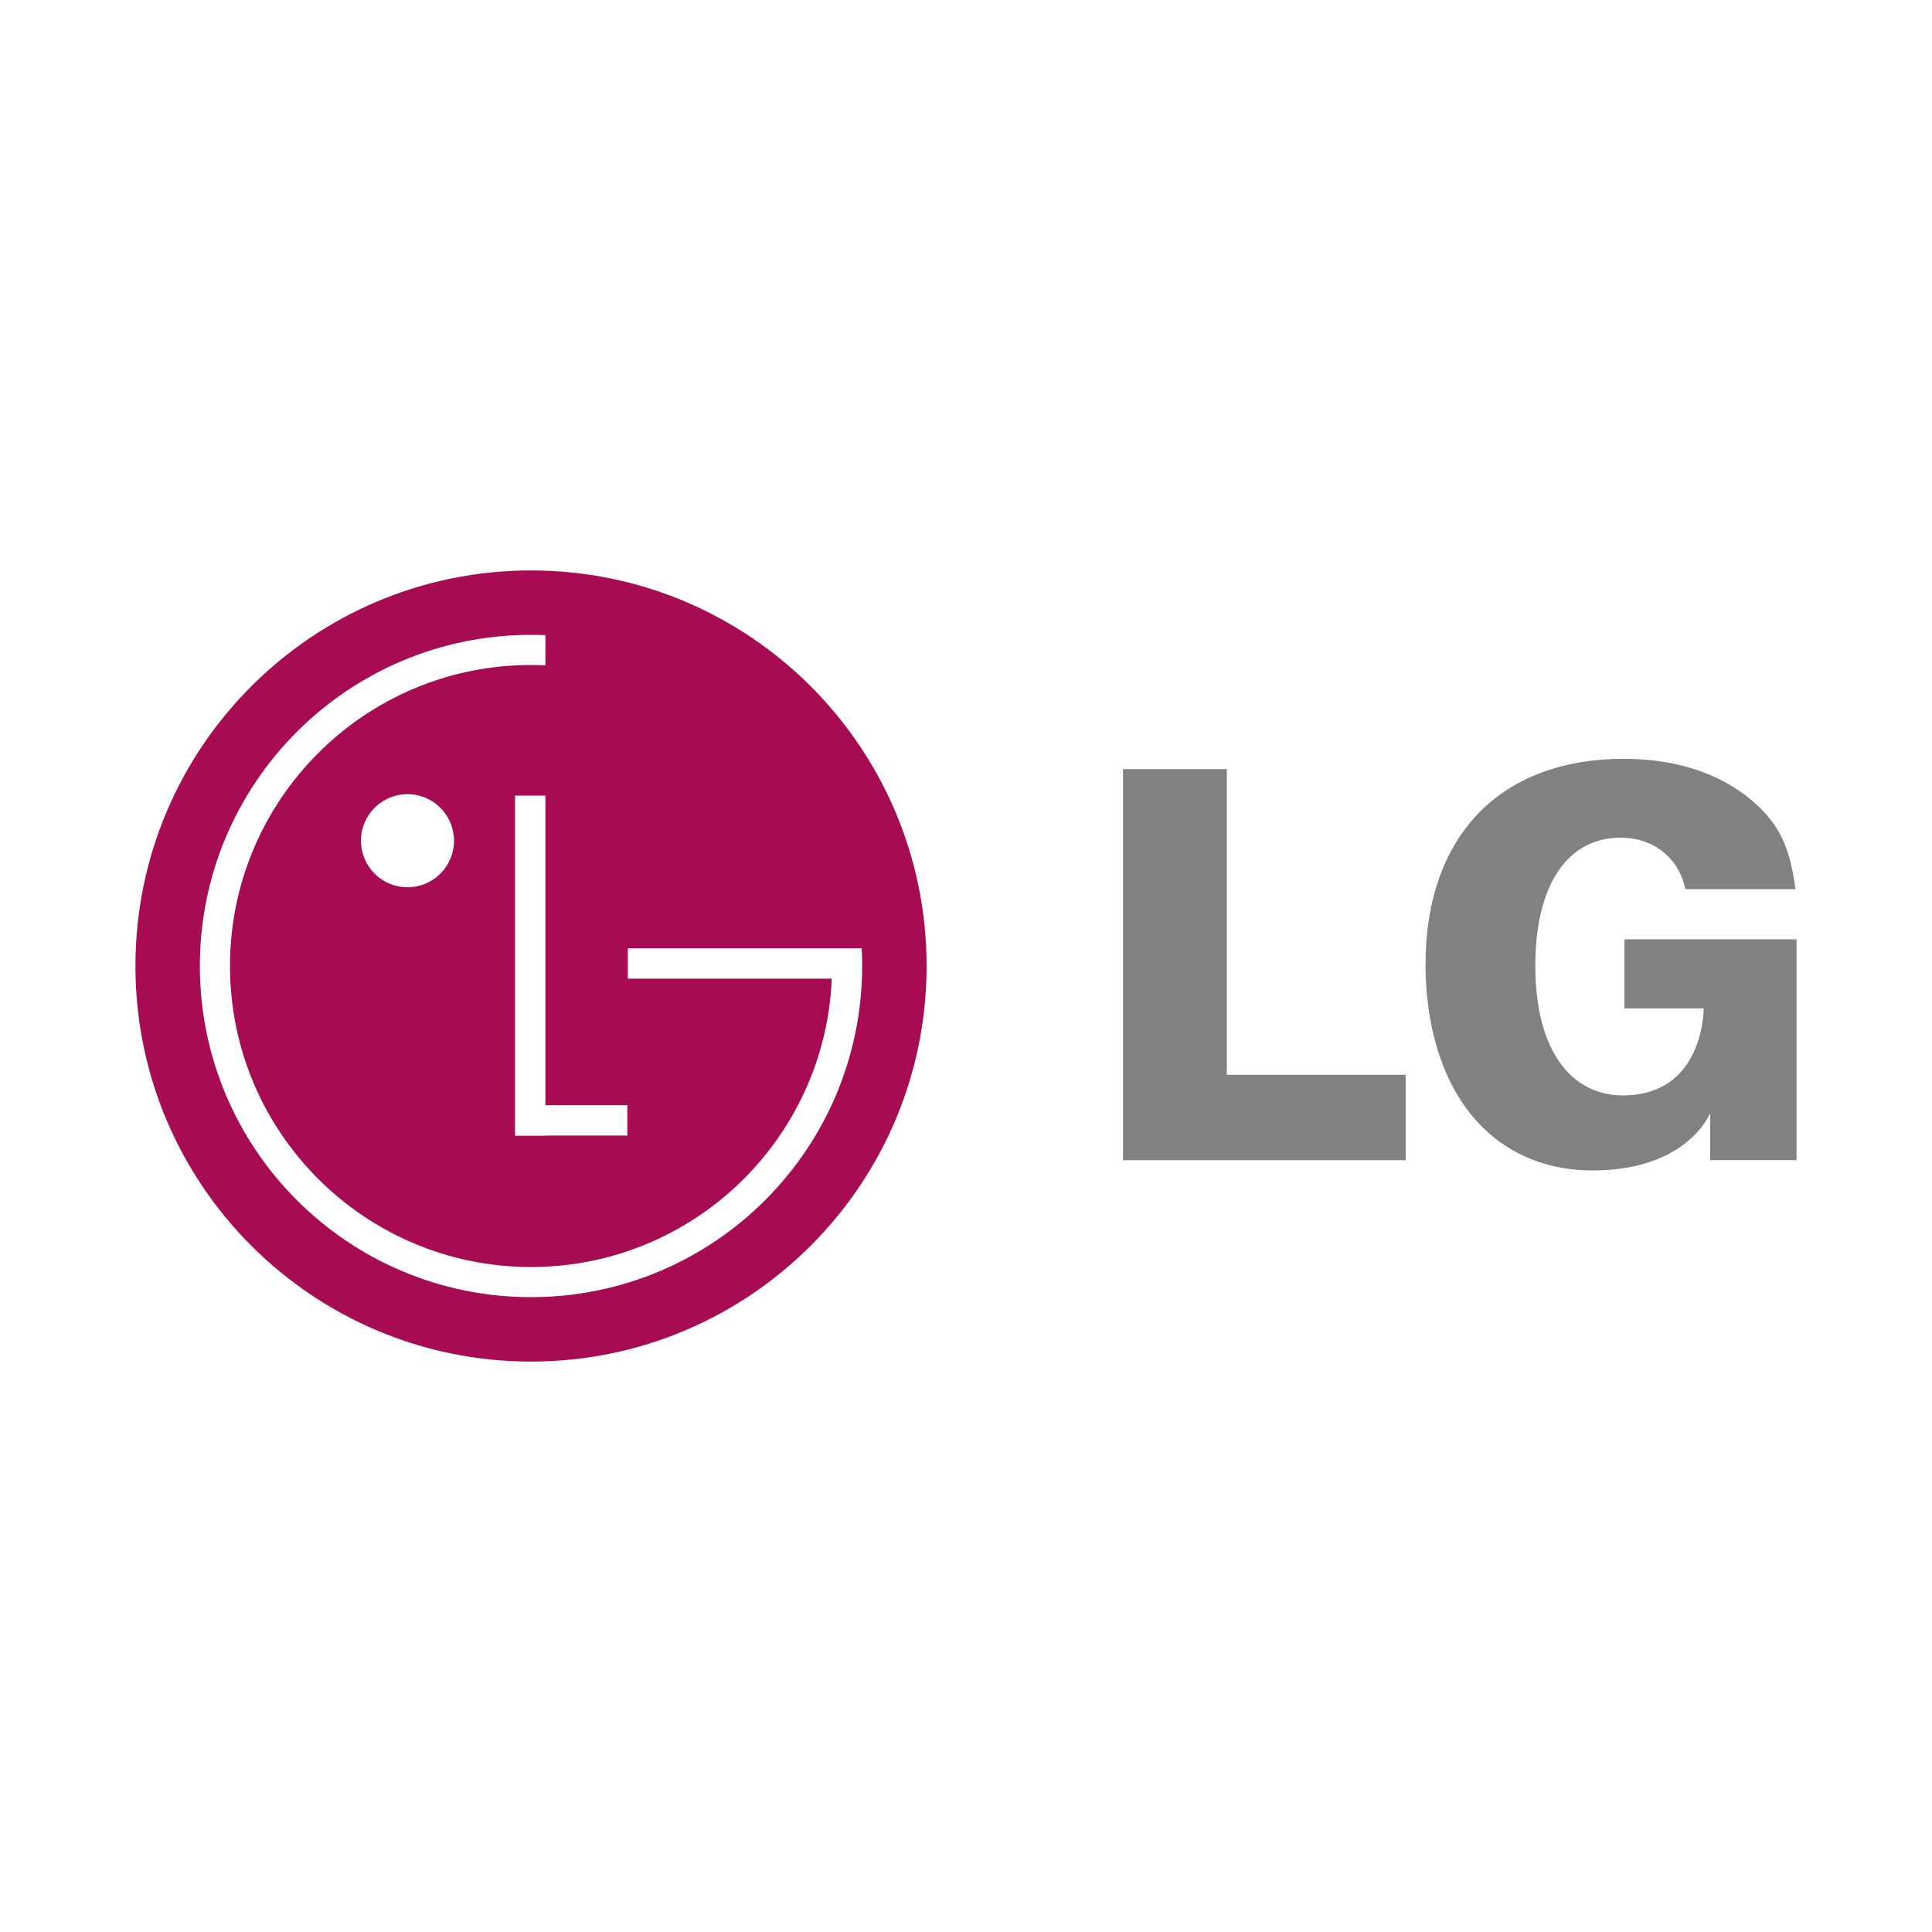
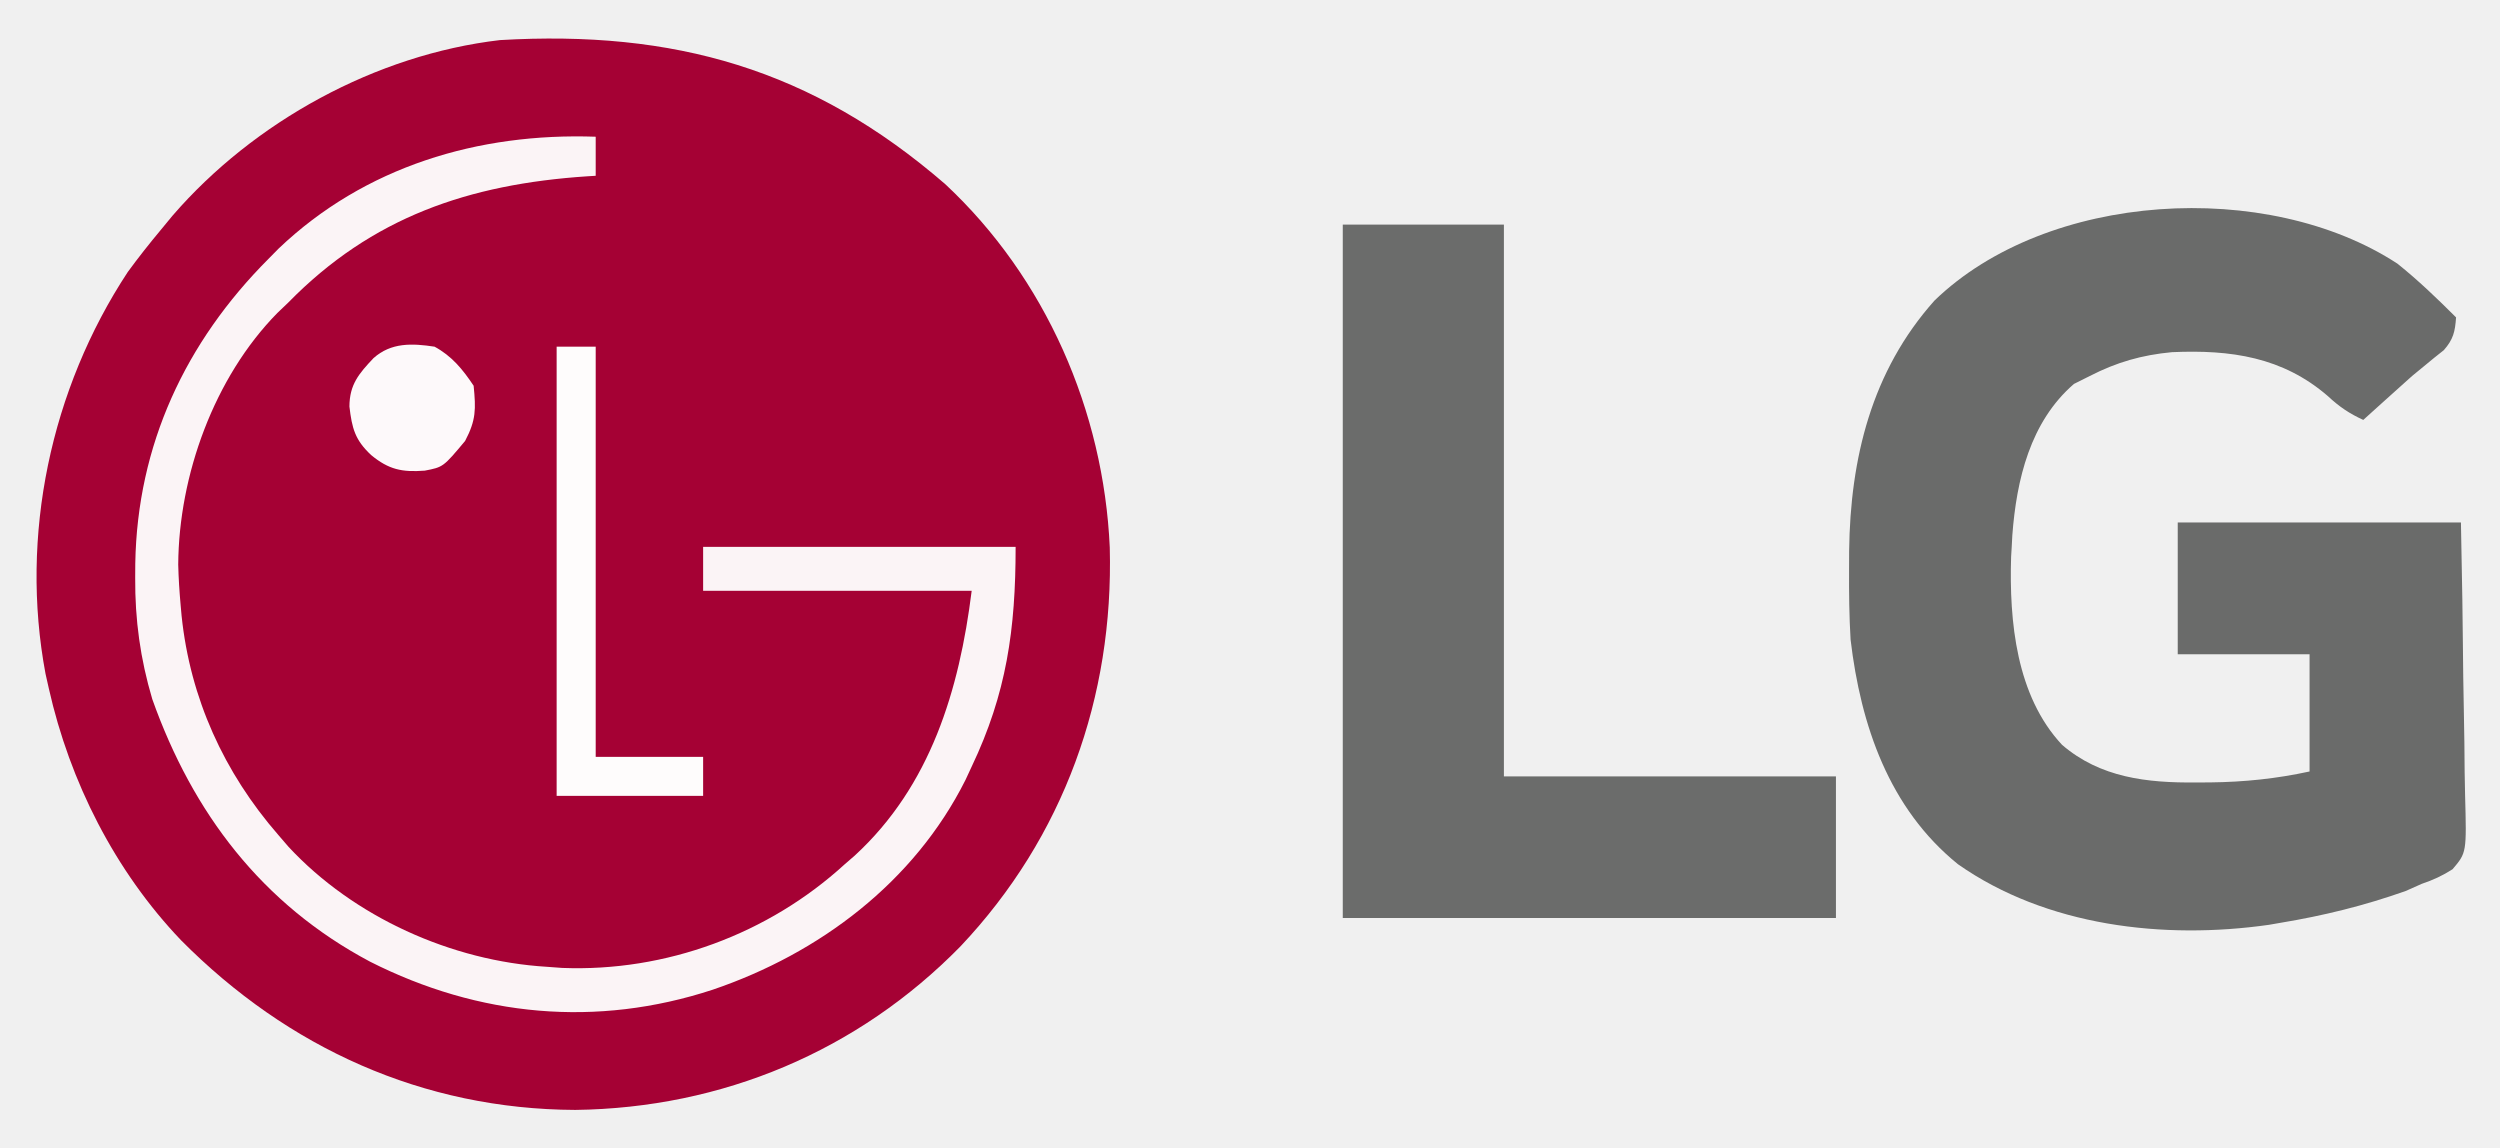
- <svg xmlns="http://www.w3.org/2000/svg" width="800px" height="800px" viewBox="0 0 192.756 192.756" fill="#000000">
-   <g id="SVGRepo_bgCarrier" stroke-width="0" />
-   <g id="SVGRepo_tracerCarrier" stroke-linecap="round" stroke-linejoin="round" />
-   <g id="SVGRepo_iconCarrier">
-     <path fill="#ffffff" d="M0 0h192.756v192.756H0z" />
-     <path d="M52.979 135.844c21.796 0 39.467-17.67 39.467-39.466s-17.67-39.466-39.467-39.466-39.467 17.67-39.467 39.466 17.67 39.466 39.467 39.466z" fill="#a70b52" />
-     <path fill="#ffffff" d="M62.589 110.267h-8.173v-30.89h-3.031v33.938h3.031v-.02h8.173z" />
-     <path d="M82.989 97.642H62.637v-3.031H85.97c.031.586.046 1.173.046 1.767 0 18.247-14.792 33.038-33.038 33.038S19.94 114.625 19.94 96.378 34.732 63.34 52.979 63.34c.481 0 .961.01 1.438.031l-.004 3.008a31.023 31.023 0 0 0-1.434-.033c-16.586 0-30.033 13.446-30.033 30.032 0 16.587 13.446 30.032 30.033 30.032 16.134 0 29.296-12.722 30.002-28.683l.008-.085z" fill="#ffffff" />
-     <path d="M40.655 88.521a4.642 4.642 0 1 0 0-9.285 4.642 4.642 0 0 0 0 9.285z" fill="#ffffff" />
-     <path fill="#808183" d="M112.043 115.75h28.201v-8.517h-17.847V76.735h-10.354zM174.317 79.482c-3.233-2.505-7.396-3.775-12.364-3.775-5.899 0-10.828 1.812-14.255 5.236-3.577 3.579-5.471 8.851-5.471 15.246 0 6.832 2.002 12.597 5.637 16.229 2.854 2.853 6.656 4.358 11.007 4.358 9.551 0 11.748-5.725 11.748-5.725V115.748h8.625V93.714h-17.169v6.895H169.977s.076 8.681-8.08 8.681c-2.072 0-3.918-.752-5.338-2.172-2.213-2.211-3.383-5.937-3.383-10.767 0-8 3.18-12.776 8.504-12.776 3.326 0 5.826 2.042 6.467 5.137h10.984c-.569-4.497-1.803-6.841-4.814-9.23z" />
-   </g>
+ <svg xmlns="http://www.w3.org/2000/svg" version="1.1" width="512" height="235">
+   <path d="M0 0 C20.53 19.173 32.407 46.428 33.656 74.387 C34.461 105.027 24.259 133.647 3.084 156.062 C-17.931 177.527 -45.715 189.178 -75.812 189.562 C-107.031 189.416 -134.655 176.876 -156.542 154.819 C-170.088 140.627 -179.333 122.337 -183.625 103.25 C-183.849 102.254 -184.074 101.257 -184.305 100.23 C-189.61 71.925 -183.243 41.947 -167.461 17.961 C-165.273 14.968 -162.999 12.097 -160.625 9.25 C-159.854 8.315 -159.083 7.381 -158.289 6.418 C-141.646 -12.838 -116.653 -26.569 -91.242 -29.539 C-55.672 -31.613 -27.348 -23.699 0 0 Z " fill="#A50134" transform="translate(193.625,37.75)" />
+   <path d="M0 0 C4.262 3.42 8.141 7.141 12 11 C11.809 13.894 11.433 15.507 9.504 17.703 C8.863 18.214 8.223 18.724 7.562 19.25 C6.852 19.834 6.142 20.418 5.41 21.02 C4.217 22 4.217 22 3 23 C1.159 24.637 -0.674 26.283 -2.5 27.938 C-3.356 28.71 -4.212 29.482 -5.094 30.277 C-6.037 31.13 -6.037 31.13 -7 32 C-9.858 30.695 -11.963 29.267 -14.25 27.125 C-23.513 19.113 -34.137 17.587 -46.188 18.125 C-52.368 18.709 -57.489 20.173 -63 23 C-64.073 23.536 -65.145 24.073 -66.25 24.625 C-75.215 32.367 -78.021 44.241 -78.875 55.625 C-78.916 56.409 -78.957 57.193 -79 58 C-79.041 58.681 -79.082 59.361 -79.125 60.062 C-79.525 73.274 -78.077 88.496 -68.699 98.535 C-60.869 105.285 -51.229 106.345 -41.312 106.25 C-40.342 106.246 -39.371 106.242 -38.371 106.238 C-31.347 106.154 -24.878 105.487 -18 104 C-18 96.08 -18 88.16 -18 80 C-26.91 80 -35.82 80 -45 80 C-45 71.09 -45 62.18 -45 53 C-25.86 53 -6.72 53 13 53 C13.321 70.02 13.321 70.02 13.391 77.283 C13.438 82.237 13.495 87.19 13.604 92.143 C13.691 96.137 13.738 100.13 13.759 104.125 C13.774 105.648 13.803 107.171 13.846 108.693 C14.171 120.622 14.171 120.622 11.282 124.021 C9.208 125.35 7.329 126.215 5 127 C3.906 127.487 2.811 127.975 1.684 128.477 C-6.81 131.481 -15.113 133.529 -24 135 C-24.763 135.133 -25.526 135.266 -26.312 135.402 C-47.922 138.483 -71.896 135.694 -90 123 C-104.135 111.576 -109.928 94.51 -112 77 C-112.285 72.225 -112.334 67.47 -112.312 62.688 C-112.308 61.409 -112.303 60.131 -112.298 58.815 C-112.063 39.919 -107.727 22.015 -94.82 7.559 C-71.764 -14.78 -26.675 -17.44 0 0 Z " fill="#6A6B6A" transform="translate(491,54)" />
+   <path d="M0 0 C10.89 0 21.78 0 33 0 C33 37.29 33 74.58 33 113 C55.44 113 77.88 113 101 113 C101 122.57 101 132.14 101 142 C67.67 142 34.34 142 0 142 C0 95.14 0 48.28 0 0 Z " fill="#6B6C6B" transform="translate(275,46)" />
+   <path d="M0 0 C0 2.64 0 5.28 0 8 C-0.836 8.052 -0.836 8.052 -1.69 8.104 C-25.952 9.712 -45.831 16.45 -63 34 C-63.727 34.695 -64.454 35.39 -65.203 36.105 C-78.138 49.27 -85.379 69.329 -85.5 87.625 C-85.433 90.429 -85.251 93.207 -85 96 C-84.938 96.693 -84.876 97.386 -84.812 98.1 C-83.059 114.992 -76.13 130.219 -65 143 C-64.314 143.797 -63.628 144.593 -62.922 145.414 C-49.572 159.802 -29.521 168.828 -10 170 C-8.97 170.076 -7.94 170.152 -6.879 170.23 C14.311 171.074 35.371 163.301 51 149 C52.023 148.114 52.023 148.114 53.066 147.211 C68.592 132.931 74.462 113.303 77 93 C58.85 93 40.7 93 22 93 C22 90.03 22 87.06 22 84 C43.12 84 64.24 84 86 84 C86 100.931 84.139 114.007 77 129 C76.374 130.35 76.374 130.35 75.734 131.727 C65.231 152.673 45.841 167.258 23.962 174.692 C0.183 182.491 -23.928 180.224 -46.204 168.953 C-68.353 157.198 -82.526 138.489 -90.812 115.188 C-93.267 106.914 -94.366 98.937 -94.312 90.312 C-94.307 89.352 -94.301 88.392 -94.295 87.402 C-93.885 63.144 -84.038 42.068 -67 25 C-66.327 24.316 -65.654 23.631 -64.961 22.926 C-47.274 6.067 -23.996 -0.841 0 0 Z " fill="#FBF4F6" transform="translate(122,28)" />
+   <path d="M0 0 C2.64 0 5.28 0 8 0 C8 27.72 8 55.44 8 84 C15.26 84 22.52 84 30 84 C30 86.64 30 89.28 30 92 C20.1 92 10.2 92 0 92 C0 61.64 0 31.28 0 0 Z " fill="#FEFCFC" transform="translate(114,71)" />
+   <path d="M0 0 C3.554 1.938 5.763 4.644 8 8 C8.471 12.791 8.513 15.029 6.25 19.312 C1.775 24.658 1.775 24.658 -2.008 25.387 C-6.638 25.74 -9.387 25.182 -13 22.188 C-16.277 19.115 -16.911 16.764 -17.438 12.25 C-17.413 7.747 -15.511 5.532 -12.508 2.348 C-8.9 -0.877 -4.597 -0.703 0 0 Z " fill="#FDF9FA" transform="translate(89,71)" />
</svg>
